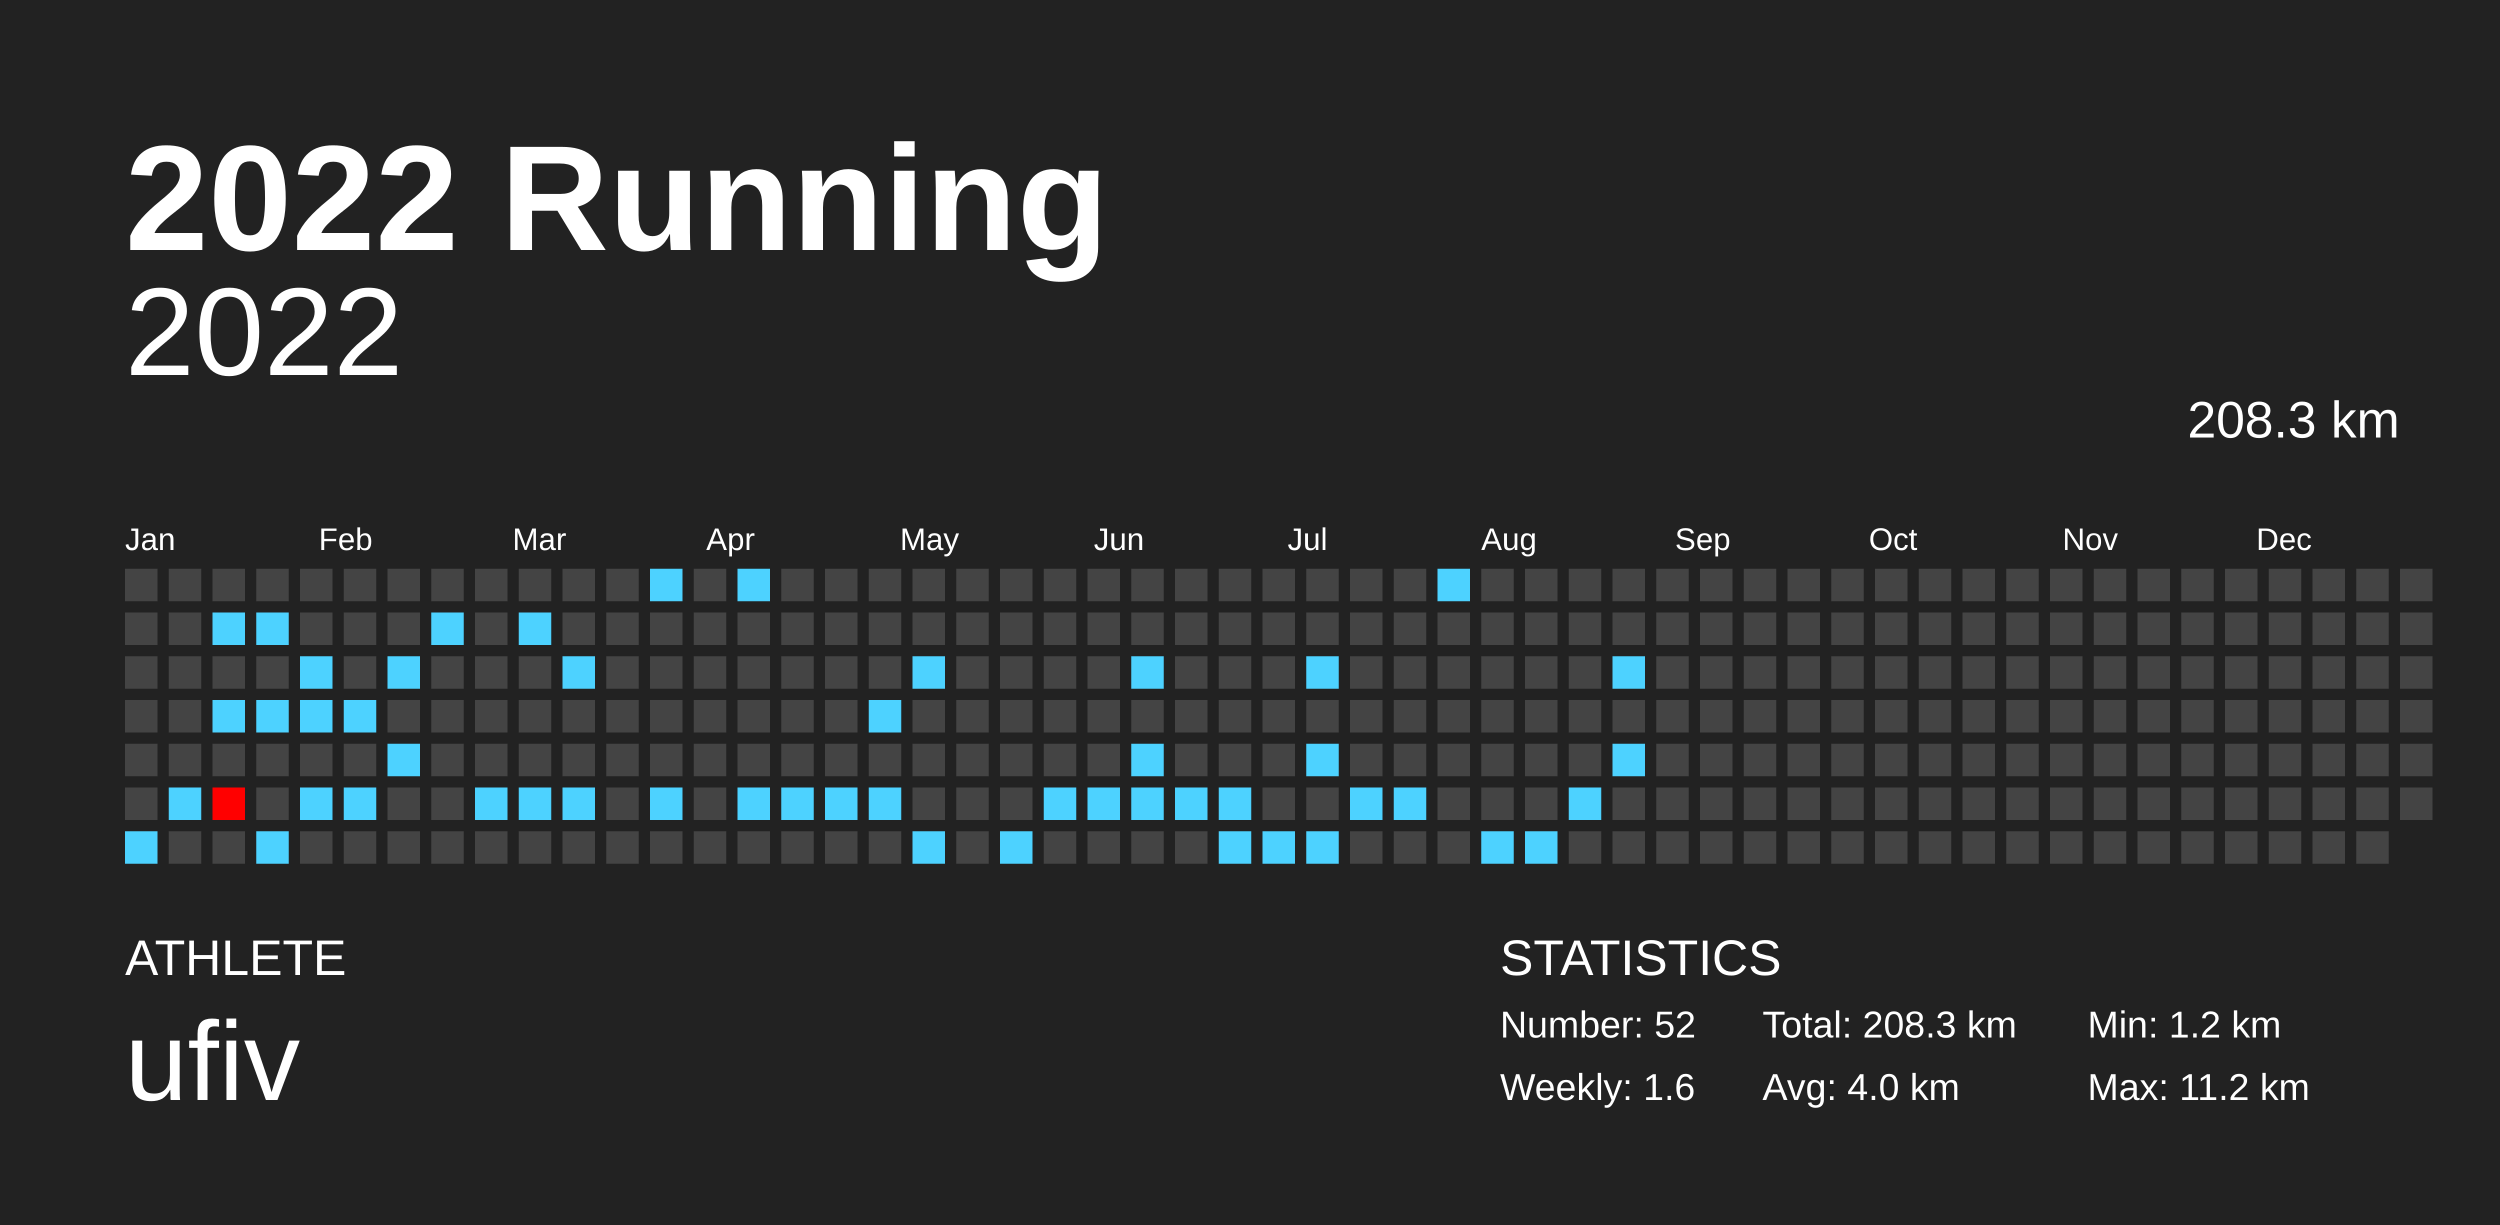
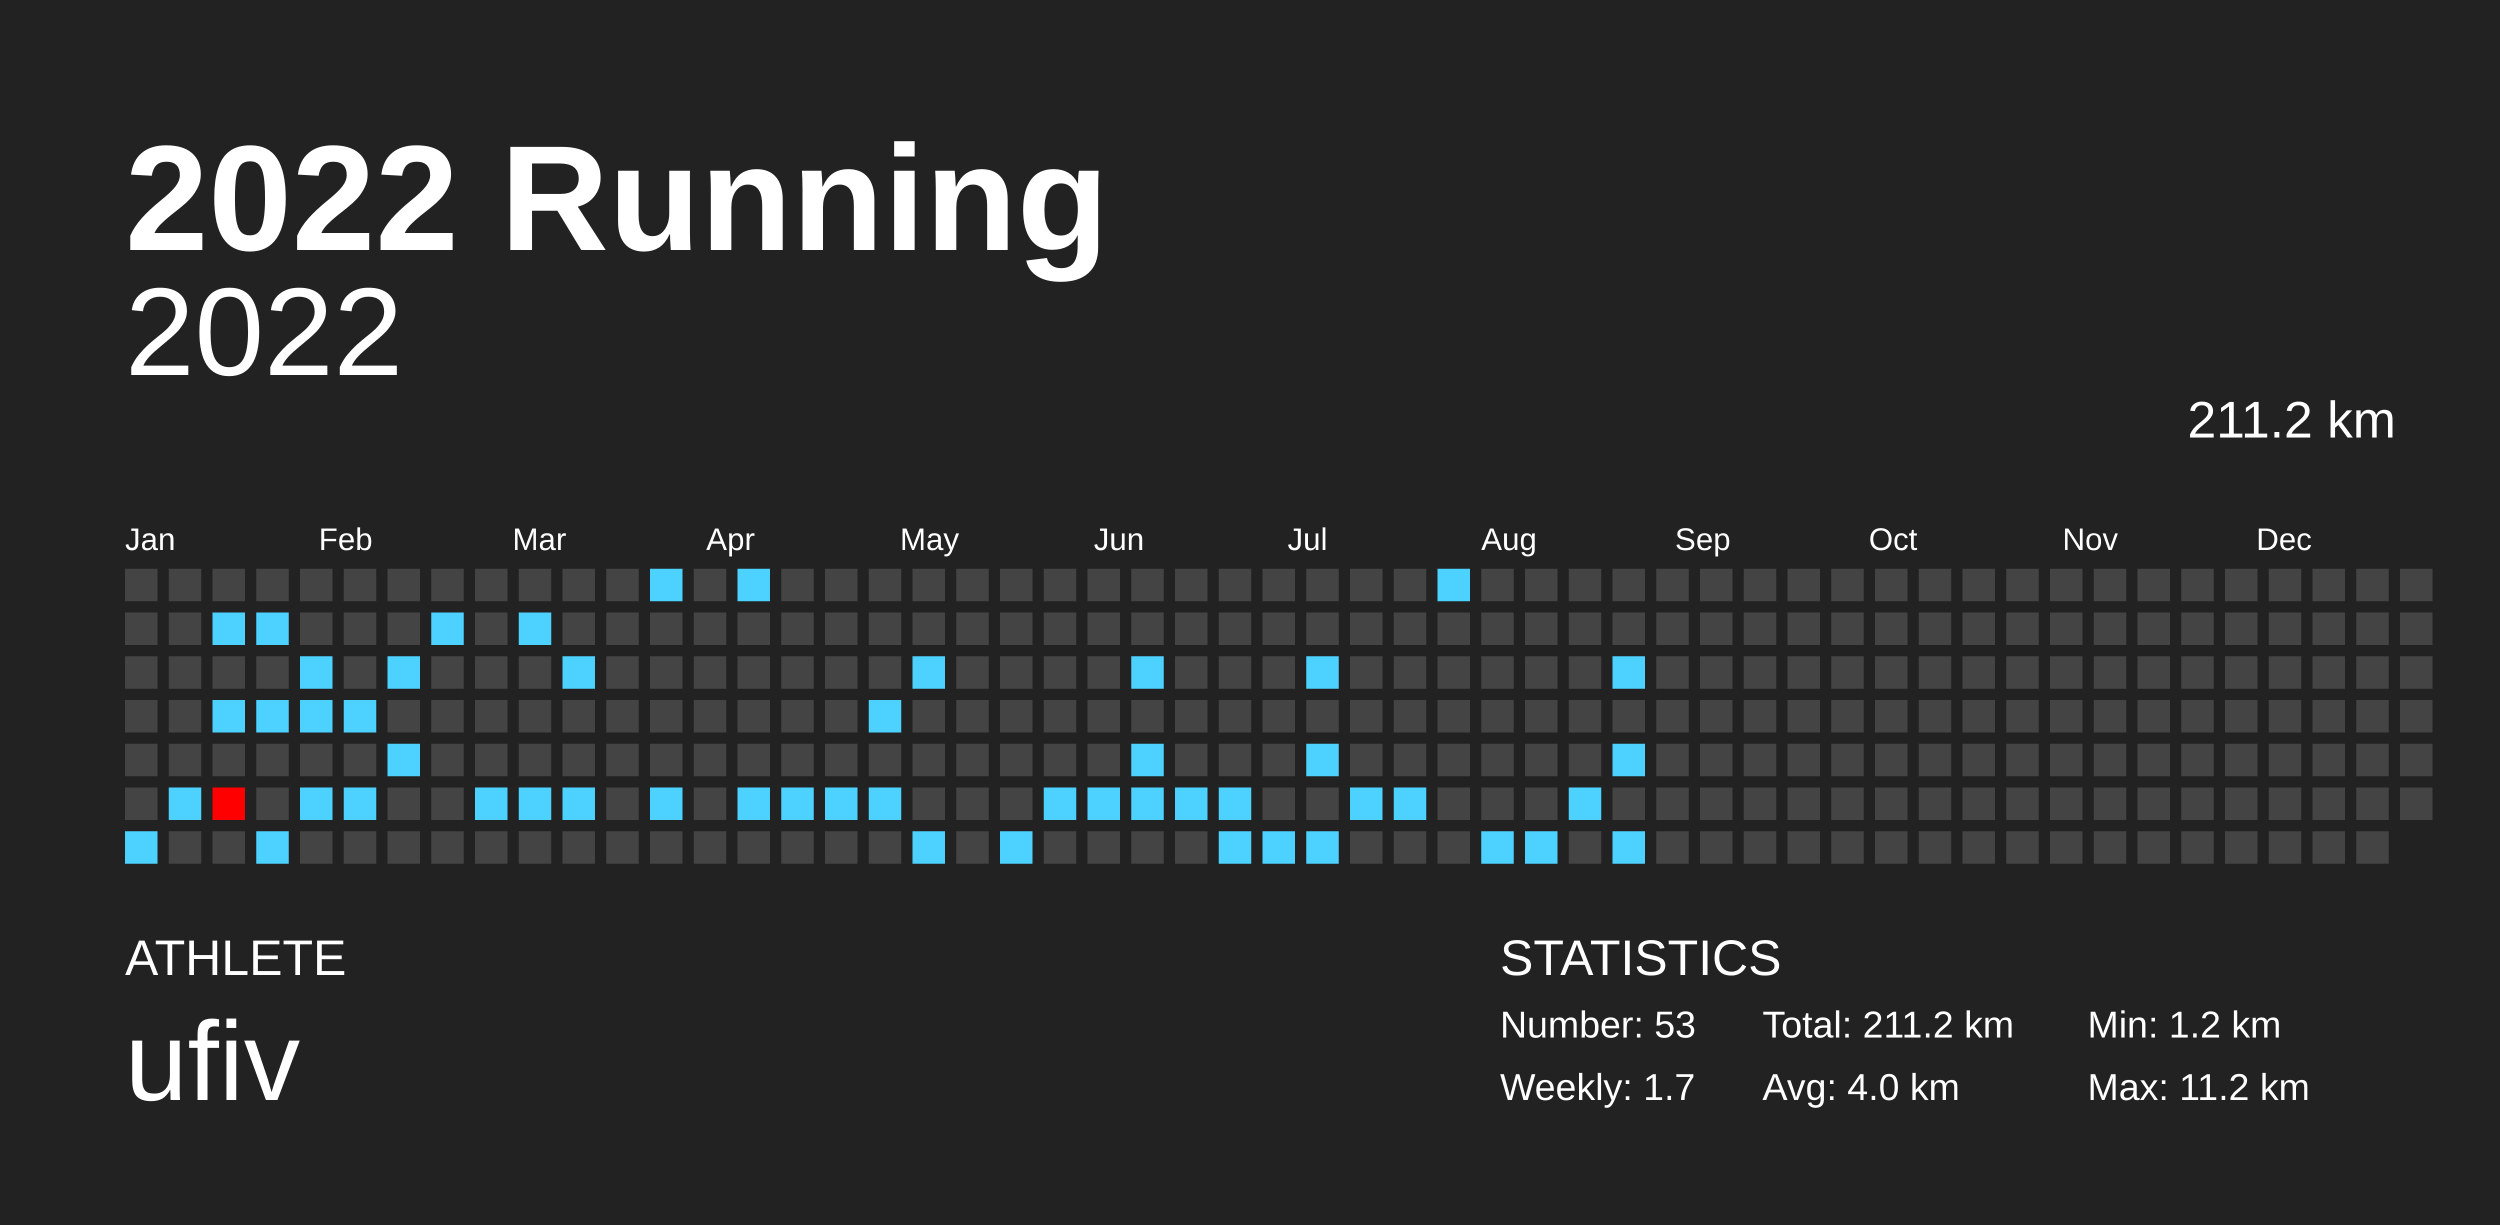
<svg xmlns="http://www.w3.org/2000/svg" baseProfile="full" height="98mm" version="1.1" viewBox="0,0,200,98" width="200mm">
  <defs />
  <rect fill="#222222" height="98" width="200" x="0" y="0" />
  <text fill="#FFFFFF" style="font-size:12px; font-family:Arial; font-weight:bold;" x="10" y="20">2022 Running</text>
  <text fill="#FFFFFF" style="font-size:4px; font-family:Arial" x="10" y="78">ATHLETE</text>
  <text fill="#FFFFFF" style="font-size:9px; font-family:Arial" x="10" y="88">ufiv</text>
  <text fill="#FFFFFF" style="font-size:4px; font-family:Arial" x="120" y="78">STATISTICS</text>
-   <text fill="#FFFFFF" style="font-size:3px; font-family:Arial" x="120" y="83">Number: 52</text>
-   <text fill="#FFFFFF" style="font-size:3px; font-family:Arial" x="120" y="88">Weekly: 1.6</text>
-   <text fill="#FFFFFF" style="font-size:3px; font-family:Arial" x="141" y="83">Total: 208.3 km</text>
+   <text fill="#FFFFFF" style="font-size:3px; font-family:Arial" x="120" y="83">Number: 53</text>
+   <text fill="#FFFFFF" style="font-size:3px; font-family:Arial" x="120" y="88">Weekly: 1.7</text>
+   <text fill="#FFFFFF" style="font-size:3px; font-family:Arial" x="141" y="83">Total: 211.2 km</text>
  <text fill="#FFFFFF" style="font-size:3px; font-family:Arial" x="141" y="88">Avg: 4.0 km</text>
  <text fill="#FFFFFF" style="font-size:3px; font-family:Arial" x="167" y="83">Min: 1.2 km</text>
  <text fill="#FFFFFF" style="font-size:3px; font-family:Arial" x="167" y="88">Max: 11.2 km</text>
  <text alignment-baseline="hanging" fill="#FFFFFF" style="font-size:10.0px; font-family:Arial;" x="10" y="30">2022</text>
-   <text alignment-baseline="hanging" fill="#FFFFFF" style="font-size:4.125px; font-family:Arial;" x="175" y="35">208.3 km</text>
+   <text alignment-baseline="hanging" fill="#FFFFFF" style="font-size:4.125px; font-family:Arial;" x="175" y="35">211.2 km</text>
  <text fill="#FFFFFF" style="font-size:2.5px; font-family:Arial" x="10.0" y="44">Jan</text>
  <text fill="#FFFFFF" style="font-size:2.5px; font-family:Arial" x="25.5" y="44">Feb</text>
  <text fill="#FFFFFF" style="font-size:2.5px; font-family:Arial" x="41.0" y="44">Mar</text>
  <text fill="#FFFFFF" style="font-size:2.5px; font-family:Arial" x="56.5" y="44">Apr</text>
  <text fill="#FFFFFF" style="font-size:2.5px; font-family:Arial" x="72.0" y="44">May</text>
  <text fill="#FFFFFF" style="font-size:2.5px; font-family:Arial" x="87.5" y="44">Jun</text>
  <text fill="#FFFFFF" style="font-size:2.5px; font-family:Arial" x="103.0" y="44">Jul</text>
  <text fill="#FFFFFF" style="font-size:2.5px; font-family:Arial" x="118.5" y="44">Aug</text>
  <text fill="#FFFFFF" style="font-size:2.5px; font-family:Arial" x="134.0" y="44">Sep</text>
  <text fill="#FFFFFF" style="font-size:2.5px; font-family:Arial" x="149.5" y="44">Oct</text>
  <text fill="#FFFFFF" style="font-size:2.5px; font-family:Arial" x="165.0" y="44">Nov</text>
  <text fill="#FFFFFF" style="font-size:2.5px; font-family:Arial" x="180.5" y="44">Dec</text>
  <rect fill="#444444" height="2.6" width="2.6" x="10.0" y="45.5" />
  <rect fill="#444444" height="2.6" width="2.6" x="10.0" y="49.0" />
  <rect fill="#444444" height="2.6" width="2.6" x="10.0" y="52.5" />
  <rect fill="#444444" height="2.6" width="2.6" x="10.0" y="56.0" />
  <rect fill="#444444" height="2.6" width="2.6" x="10.0" y="59.5" />
  <rect fill="#444444" height="2.6" width="2.6" x="10.0" y="63.0" />
  <rect fill="#4dd2ff" height="2.6" width="2.6" x="10.0" y="66.5" />
  <rect fill="#444444" height="2.6" width="2.6" x="13.5" y="45.5" />
  <rect fill="#444444" height="2.6" width="2.6" x="13.5" y="49.0" />
  <rect fill="#444444" height="2.6" width="2.6" x="13.5" y="52.5" />
  <rect fill="#444444" height="2.6" width="2.6" x="13.5" y="56.0" />
  <rect fill="#444444" height="2.6" width="2.6" x="13.5" y="59.5" />
  <rect fill="#4dd2ff" height="2.6" width="2.6" x="13.5" y="63.0" />
  <rect fill="#444444" height="2.6" width="2.6" x="13.5" y="66.5" />
  <rect fill="#444444" height="2.6" width="2.6" x="17.0" y="45.5" />
  <rect fill="#4dd2ff" height="2.6" width="2.6" x="17.0" y="49.0" />
  <rect fill="#444444" height="2.6" width="2.6" x="17.0" y="52.5" />
  <rect fill="#4dd2ff" height="2.6" width="2.6" x="17.0" y="56.0" />
  <rect fill="#444444" height="2.6" width="2.6" x="17.0" y="59.5" />
  <rect fill="#ff0000" height="2.6" width="2.6" x="17.0" y="63.0" />
  <rect fill="#444444" height="2.6" width="2.6" x="17.0" y="66.5" />
  <rect fill="#444444" height="2.6" width="2.6" x="20.5" y="45.5" />
  <rect fill="#4dd2ff" height="2.6" width="2.6" x="20.5" y="49.0" />
  <rect fill="#444444" height="2.6" width="2.6" x="20.5" y="52.5" />
  <rect fill="#4dd2ff" height="2.6" width="2.6" x="20.5" y="56.0" />
  <rect fill="#444444" height="2.6" width="2.6" x="20.5" y="59.5" />
  <rect fill="#444444" height="2.6" width="2.6" x="20.5" y="63.0" />
  <rect fill="#4dd2ff" height="2.6" width="2.6" x="20.5" y="66.5" />
  <rect fill="#444444" height="2.6" width="2.6" x="24.0" y="45.5" />
  <rect fill="#444444" height="2.6" width="2.6" x="24.0" y="49.0" />
  <rect fill="#4dd2ff" height="2.6" width="2.6" x="24.0" y="52.5" />
  <rect fill="#4dd2ff" height="2.6" width="2.6" x="24.0" y="56.0" />
  <rect fill="#444444" height="2.6" width="2.6" x="24.0" y="59.5" />
  <rect fill="#4dd2ff" height="2.6" width="2.6" x="24.0" y="63.0" />
  <rect fill="#444444" height="2.6" width="2.6" x="24.0" y="66.5" />
  <rect fill="#444444" height="2.6" width="2.6" x="27.5" y="45.5" />
  <rect fill="#444444" height="2.6" width="2.6" x="27.5" y="49.0" />
  <rect fill="#444444" height="2.6" width="2.6" x="27.5" y="52.5" />
  <rect fill="#4dd2ff" height="2.6" width="2.6" x="27.5" y="56.0" />
  <rect fill="#444444" height="2.6" width="2.6" x="27.5" y="59.5" />
  <rect fill="#4dd2ff" height="2.6" width="2.6" x="27.5" y="63.0" />
  <rect fill="#444444" height="2.6" width="2.6" x="27.5" y="66.5" />
  <rect fill="#444444" height="2.6" width="2.6" x="31.0" y="45.5" />
  <rect fill="#444444" height="2.6" width="2.6" x="31.0" y="49.0" />
  <rect fill="#4dd2ff" height="2.6" width="2.6" x="31.0" y="52.5" />
  <rect fill="#444444" height="2.6" width="2.6" x="31.0" y="56.0" />
  <rect fill="#4dd2ff" height="2.6" width="2.6" x="31.0" y="59.5" />
  <rect fill="#444444" height="2.6" width="2.6" x="31.0" y="63.0" />
  <rect fill="#444444" height="2.6" width="2.6" x="31.0" y="66.5" />
  <rect fill="#444444" height="2.6" width="2.6" x="34.5" y="45.5" />
  <rect fill="#4dd2ff" height="2.6" width="2.6" x="34.5" y="49.0" />
  <rect fill="#444444" height="2.6" width="2.6" x="34.5" y="52.5" />
  <rect fill="#444444" height="2.6" width="2.6" x="34.5" y="56.0" />
  <rect fill="#444444" height="2.6" width="2.6" x="34.5" y="59.5" />
  <rect fill="#444444" height="2.6" width="2.6" x="34.5" y="63.0" />
  <rect fill="#444444" height="2.6" width="2.6" x="34.5" y="66.5" />
  <rect fill="#444444" height="2.6" width="2.6" x="38.0" y="45.5" />
  <rect fill="#444444" height="2.6" width="2.6" x="38.0" y="49.0" />
  <rect fill="#444444" height="2.6" width="2.6" x="38.0" y="52.5" />
  <rect fill="#444444" height="2.6" width="2.6" x="38.0" y="56.0" />
  <rect fill="#444444" height="2.6" width="2.6" x="38.0" y="59.5" />
  <rect fill="#4dd2ff" height="2.6" width="2.6" x="38.0" y="63.0" />
  <rect fill="#444444" height="2.6" width="2.6" x="38.0" y="66.5" />
  <rect fill="#444444" height="2.6" width="2.6" x="41.5" y="45.5" />
  <rect fill="#4dd2ff" height="2.6" width="2.6" x="41.5" y="49.0" />
  <rect fill="#444444" height="2.6" width="2.6" x="41.5" y="52.5" />
  <rect fill="#444444" height="2.6" width="2.6" x="41.5" y="56.0" />
  <rect fill="#444444" height="2.6" width="2.6" x="41.5" y="59.5" />
  <rect fill="#4dd2ff" height="2.6" width="2.6" x="41.5" y="63.0" />
  <rect fill="#444444" height="2.6" width="2.6" x="41.5" y="66.5" />
  <rect fill="#444444" height="2.6" width="2.6" x="45.0" y="45.5" />
  <rect fill="#444444" height="2.6" width="2.6" x="45.0" y="49.0" />
  <rect fill="#4dd2ff" height="2.6" width="2.6" x="45.0" y="52.5" />
  <rect fill="#444444" height="2.6" width="2.6" x="45.0" y="56.0" />
  <rect fill="#444444" height="2.6" width="2.6" x="45.0" y="59.5" />
  <rect fill="#4dd2ff" height="2.6" width="2.6" x="45.0" y="63.0" />
  <rect fill="#444444" height="2.6" width="2.6" x="45.0" y="66.5" />
  <rect fill="#444444" height="2.6" width="2.6" x="48.5" y="45.5" />
  <rect fill="#444444" height="2.6" width="2.6" x="48.5" y="49.0" />
  <rect fill="#444444" height="2.6" width="2.6" x="48.5" y="52.5" />
  <rect fill="#444444" height="2.6" width="2.6" x="48.5" y="56.0" />
  <rect fill="#444444" height="2.6" width="2.6" x="48.5" y="59.5" />
  <rect fill="#444444" height="2.6" width="2.6" x="48.5" y="63.0" />
  <rect fill="#444444" height="2.6" width="2.6" x="48.5" y="66.5" />
  <rect fill="#4dd2ff" height="2.6" width="2.6" x="52.0" y="45.5" />
  <rect fill="#444444" height="2.6" width="2.6" x="52.0" y="49.0" />
  <rect fill="#444444" height="2.6" width="2.6" x="52.0" y="52.5" />
  <rect fill="#444444" height="2.6" width="2.6" x="52.0" y="56.0" />
  <rect fill="#444444" height="2.6" width="2.6" x="52.0" y="59.5" />
  <rect fill="#4dd2ff" height="2.6" width="2.6" x="52.0" y="63.0" />
  <rect fill="#444444" height="2.6" width="2.6" x="52.0" y="66.5" />
  <rect fill="#444444" height="2.6" width="2.6" x="55.5" y="45.5" />
  <rect fill="#444444" height="2.6" width="2.6" x="55.5" y="49.0" />
  <rect fill="#444444" height="2.6" width="2.6" x="55.5" y="52.5" />
  <rect fill="#444444" height="2.6" width="2.6" x="55.5" y="56.0" />
  <rect fill="#444444" height="2.6" width="2.6" x="55.5" y="59.5" />
  <rect fill="#444444" height="2.6" width="2.6" x="55.5" y="63.0" />
  <rect fill="#444444" height="2.6" width="2.6" x="55.5" y="66.5" />
  <rect fill="#4dd2ff" height="2.6" width="2.6" x="59.0" y="45.5" />
  <rect fill="#444444" height="2.6" width="2.6" x="59.0" y="49.0" />
  <rect fill="#444444" height="2.6" width="2.6" x="59.0" y="52.5" />
  <rect fill="#444444" height="2.6" width="2.6" x="59.0" y="56.0" />
  <rect fill="#444444" height="2.6" width="2.6" x="59.0" y="59.5" />
  <rect fill="#4dd2ff" height="2.6" width="2.6" x="59.0" y="63.0" />
  <rect fill="#444444" height="2.6" width="2.6" x="59.0" y="66.5" />
  <rect fill="#444444" height="2.6" width="2.6" x="62.5" y="45.5" />
  <rect fill="#444444" height="2.6" width="2.6" x="62.5" y="49.0" />
  <rect fill="#444444" height="2.6" width="2.6" x="62.5" y="52.5" />
  <rect fill="#444444" height="2.6" width="2.6" x="62.5" y="56.0" />
  <rect fill="#444444" height="2.6" width="2.6" x="62.5" y="59.5" />
  <rect fill="#4dd2ff" height="2.6" width="2.6" x="62.5" y="63.0" />
  <rect fill="#444444" height="2.6" width="2.6" x="62.5" y="66.5" />
  <rect fill="#444444" height="2.6" width="2.6" x="66.0" y="45.5" />
  <rect fill="#444444" height="2.6" width="2.6" x="66.0" y="49.0" />
  <rect fill="#444444" height="2.6" width="2.6" x="66.0" y="52.5" />
  <rect fill="#444444" height="2.6" width="2.6" x="66.0" y="56.0" />
  <rect fill="#444444" height="2.6" width="2.6" x="66.0" y="59.5" />
  <rect fill="#4dd2ff" height="2.6" width="2.6" x="66.0" y="63.0" />
  <rect fill="#444444" height="2.6" width="2.6" x="66.0" y="66.5" />
  <rect fill="#444444" height="2.6" width="2.6" x="69.5" y="45.5" />
  <rect fill="#444444" height="2.6" width="2.6" x="69.5" y="49.0" />
  <rect fill="#444444" height="2.6" width="2.6" x="69.5" y="52.5" />
  <rect fill="#4dd2ff" height="2.6" width="2.6" x="69.5" y="56.0" />
  <rect fill="#444444" height="2.6" width="2.6" x="69.5" y="59.5" />
  <rect fill="#4dd2ff" height="2.6" width="2.6" x="69.5" y="63.0" />
  <rect fill="#444444" height="2.6" width="2.6" x="69.5" y="66.5" />
  <rect fill="#444444" height="2.6" width="2.6" x="73.0" y="45.5" />
  <rect fill="#444444" height="2.6" width="2.6" x="73.0" y="49.0" />
  <rect fill="#4dd2ff" height="2.6" width="2.6" x="73.0" y="52.5" />
  <rect fill="#444444" height="2.6" width="2.6" x="73.0" y="56.0" />
  <rect fill="#444444" height="2.6" width="2.6" x="73.0" y="59.5" />
  <rect fill="#444444" height="2.6" width="2.6" x="73.0" y="63.0" />
  <rect fill="#4dd2ff" height="2.6" width="2.6" x="73.0" y="66.5" />
  <rect fill="#444444" height="2.6" width="2.6" x="76.5" y="45.5" />
  <rect fill="#444444" height="2.6" width="2.6" x="76.5" y="49.0" />
  <rect fill="#444444" height="2.6" width="2.6" x="76.5" y="52.5" />
  <rect fill="#444444" height="2.6" width="2.6" x="76.5" y="56.0" />
  <rect fill="#444444" height="2.6" width="2.6" x="76.5" y="59.5" />
  <rect fill="#444444" height="2.6" width="2.6" x="76.5" y="63.0" />
  <rect fill="#444444" height="2.6" width="2.6" x="76.5" y="66.5" />
  <rect fill="#444444" height="2.6" width="2.6" x="80.0" y="45.5" />
  <rect fill="#444444" height="2.6" width="2.6" x="80.0" y="49.0" />
  <rect fill="#444444" height="2.6" width="2.6" x="80.0" y="52.5" />
  <rect fill="#444444" height="2.6" width="2.6" x="80.0" y="56.0" />
  <rect fill="#444444" height="2.6" width="2.6" x="80.0" y="59.5" />
  <rect fill="#444444" height="2.6" width="2.6" x="80.0" y="63.0" />
  <rect fill="#4dd2ff" height="2.6" width="2.6" x="80.0" y="66.5" />
  <rect fill="#444444" height="2.6" width="2.6" x="83.5" y="45.5" />
  <rect fill="#444444" height="2.6" width="2.6" x="83.5" y="49.0" />
  <rect fill="#444444" height="2.6" width="2.6" x="83.5" y="52.5" />
  <rect fill="#444444" height="2.6" width="2.6" x="83.5" y="56.0" />
  <rect fill="#444444" height="2.6" width="2.6" x="83.5" y="59.5" />
  <rect fill="#4dd2ff" height="2.6" width="2.6" x="83.5" y="63.0" />
  <rect fill="#444444" height="2.6" width="2.6" x="83.5" y="66.5" />
  <rect fill="#444444" height="2.6" width="2.6" x="87.0" y="45.5" />
  <rect fill="#444444" height="2.6" width="2.6" x="87.0" y="49.0" />
  <rect fill="#444444" height="2.6" width="2.6" x="87.0" y="52.5" />
  <rect fill="#444444" height="2.6" width="2.6" x="87.0" y="56.0" />
  <rect fill="#444444" height="2.6" width="2.6" x="87.0" y="59.5" />
  <rect fill="#4dd2ff" height="2.6" width="2.6" x="87.0" y="63.0" />
  <rect fill="#444444" height="2.6" width="2.6" x="87.0" y="66.5" />
  <rect fill="#444444" height="2.6" width="2.6" x="90.5" y="45.5" />
  <rect fill="#444444" height="2.6" width="2.6" x="90.5" y="49.0" />
  <rect fill="#4dd2ff" height="2.6" width="2.6" x="90.5" y="52.5" />
  <rect fill="#444444" height="2.6" width="2.6" x="90.5" y="56.0" />
  <rect fill="#4dd2ff" height="2.6" width="2.6" x="90.5" y="59.5" />
  <rect fill="#4dd2ff" height="2.6" width="2.6" x="90.5" y="63.0" />
  <rect fill="#444444" height="2.6" width="2.6" x="90.5" y="66.5" />
  <rect fill="#444444" height="2.6" width="2.6" x="94.0" y="45.5" />
  <rect fill="#444444" height="2.6" width="2.6" x="94.0" y="49.0" />
  <rect fill="#444444" height="2.6" width="2.6" x="94.0" y="52.5" />
  <rect fill="#444444" height="2.6" width="2.6" x="94.0" y="56.0" />
  <rect fill="#444444" height="2.6" width="2.6" x="94.0" y="59.5" />
  <rect fill="#4dd2ff" height="2.6" width="2.6" x="94.0" y="63.0" />
  <rect fill="#444444" height="2.6" width="2.6" x="94.0" y="66.5" />
  <rect fill="#444444" height="2.6" width="2.6" x="97.5" y="45.5" />
  <rect fill="#444444" height="2.6" width="2.6" x="97.5" y="49.0" />
  <rect fill="#444444" height="2.6" width="2.6" x="97.5" y="52.5" />
  <rect fill="#444444" height="2.6" width="2.6" x="97.5" y="56.0" />
  <rect fill="#444444" height="2.6" width="2.6" x="97.5" y="59.5" />
  <rect fill="#4dd2ff" height="2.6" width="2.6" x="97.5" y="63.0" />
  <rect fill="#4dd2ff" height="2.6" width="2.6" x="97.5" y="66.5" />
  <rect fill="#444444" height="2.6" width="2.6" x="101.0" y="45.5" />
  <rect fill="#444444" height="2.6" width="2.6" x="101.0" y="49.0" />
  <rect fill="#444444" height="2.6" width="2.6" x="101.0" y="52.5" />
  <rect fill="#444444" height="2.6" width="2.6" x="101.0" y="56.0" />
  <rect fill="#444444" height="2.6" width="2.6" x="101.0" y="59.5" />
  <rect fill="#444444" height="2.6" width="2.6" x="101.0" y="63.0" />
  <rect fill="#4dd2ff" height="2.6" width="2.6" x="101.0" y="66.5" />
  <rect fill="#444444" height="2.6" width="2.6" x="104.5" y="45.5" />
  <rect fill="#444444" height="2.6" width="2.6" x="104.5" y="49.0" />
  <rect fill="#4dd2ff" height="2.6" width="2.6" x="104.5" y="52.5" />
  <rect fill="#444444" height="2.6" width="2.6" x="104.5" y="56.0" />
  <rect fill="#4dd2ff" height="2.6" width="2.6" x="104.5" y="59.5" />
  <rect fill="#444444" height="2.6" width="2.6" x="104.5" y="63.0" />
  <rect fill="#4dd2ff" height="2.6" width="2.6" x="104.5" y="66.5" />
  <rect fill="#444444" height="2.6" width="2.6" x="108.0" y="45.5" />
  <rect fill="#444444" height="2.6" width="2.6" x="108.0" y="49.0" />
  <rect fill="#444444" height="2.6" width="2.6" x="108.0" y="52.5" />
  <rect fill="#444444" height="2.6" width="2.6" x="108.0" y="56.0" />
  <rect fill="#444444" height="2.6" width="2.6" x="108.0" y="59.5" />
  <rect fill="#4dd2ff" height="2.6" width="2.6" x="108.0" y="63.0" />
  <rect fill="#444444" height="2.6" width="2.6" x="108.0" y="66.5" />
  <rect fill="#444444" height="2.6" width="2.6" x="111.5" y="45.5" />
  <rect fill="#444444" height="2.6" width="2.6" x="111.5" y="49.0" />
  <rect fill="#444444" height="2.6" width="2.6" x="111.5" y="52.5" />
  <rect fill="#444444" height="2.6" width="2.6" x="111.5" y="56.0" />
  <rect fill="#444444" height="2.6" width="2.6" x="111.5" y="59.5" />
  <rect fill="#4dd2ff" height="2.6" width="2.6" x="111.5" y="63.0" />
  <rect fill="#444444" height="2.6" width="2.6" x="111.5" y="66.5" />
  <rect fill="#4dd2ff" height="2.6" width="2.6" x="115.0" y="45.5" />
  <rect fill="#444444" height="2.6" width="2.6" x="115.0" y="49.0" />
  <rect fill="#444444" height="2.6" width="2.6" x="115.0" y="52.5" />
  <rect fill="#444444" height="2.6" width="2.6" x="115.0" y="56.0" />
  <rect fill="#444444" height="2.6" width="2.6" x="115.0" y="59.5" />
  <rect fill="#444444" height="2.6" width="2.6" x="115.0" y="63.0" />
  <rect fill="#444444" height="2.6" width="2.6" x="115.0" y="66.5" />
  <rect fill="#444444" height="2.6" width="2.6" x="118.5" y="45.5" />
  <rect fill="#444444" height="2.6" width="2.6" x="118.5" y="49.0" />
  <rect fill="#444444" height="2.6" width="2.6" x="118.5" y="52.5" />
  <rect fill="#444444" height="2.6" width="2.6" x="118.5" y="56.0" />
  <rect fill="#444444" height="2.6" width="2.6" x="118.5" y="59.5" />
  <rect fill="#444444" height="2.6" width="2.6" x="118.5" y="63.0" />
  <rect fill="#4dd2ff" height="2.6" width="2.6" x="118.5" y="66.5" />
  <rect fill="#444444" height="2.6" width="2.6" x="122.0" y="45.5" />
  <rect fill="#444444" height="2.6" width="2.6" x="122.0" y="49.0" />
  <rect fill="#444444" height="2.6" width="2.6" x="122.0" y="52.5" />
  <rect fill="#444444" height="2.6" width="2.6" x="122.0" y="56.0" />
  <rect fill="#444444" height="2.6" width="2.6" x="122.0" y="59.5" />
  <rect fill="#444444" height="2.6" width="2.6" x="122.0" y="63.0" />
  <rect fill="#4dd2ff" height="2.6" width="2.6" x="122.0" y="66.5" />
  <rect fill="#444444" height="2.6" width="2.6" x="125.5" y="45.5" />
  <rect fill="#444444" height="2.6" width="2.6" x="125.5" y="49.0" />
  <rect fill="#444444" height="2.6" width="2.6" x="125.5" y="52.5" />
  <rect fill="#444444" height="2.6" width="2.6" x="125.5" y="56.0" />
  <rect fill="#444444" height="2.6" width="2.6" x="125.5" y="59.5" />
  <rect fill="#4dd2ff" height="2.6" width="2.6" x="125.5" y="63.0" />
  <rect fill="#444444" height="2.6" width="2.6" x="125.5" y="66.5" />
  <rect fill="#444444" height="2.6" width="2.6" x="129.0" y="45.5" />
  <rect fill="#444444" height="2.6" width="2.6" x="129.0" y="49.0" />
  <rect fill="#4dd2ff" height="2.6" width="2.6" x="129.0" y="52.5" />
  <rect fill="#444444" height="2.6" width="2.6" x="129.0" y="56.0" />
  <rect fill="#4dd2ff" height="2.6" width="2.6" x="129.0" y="59.5" />
  <rect fill="#444444" height="2.6" width="2.6" x="129.0" y="63.0" />
-   <rect fill="#444444" height="2.6" width="2.6" x="129.0" y="66.5" />
+   <rect fill="#4dd2ff" height="2.6" width="2.6" x="129.0" y="66.5" />
  <rect fill="#444444" height="2.6" width="2.6" x="132.5" y="45.5" />
  <rect fill="#444444" height="2.6" width="2.6" x="132.5" y="49.0" />
  <rect fill="#444444" height="2.6" width="2.6" x="132.5" y="52.5" />
  <rect fill="#444444" height="2.6" width="2.6" x="132.5" y="56.0" />
  <rect fill="#444444" height="2.6" width="2.6" x="132.5" y="59.5" />
  <rect fill="#444444" height="2.6" width="2.6" x="132.5" y="63.0" />
  <rect fill="#444444" height="2.6" width="2.6" x="132.5" y="66.5" />
  <rect fill="#444444" height="2.6" width="2.6" x="136.0" y="45.5" />
  <rect fill="#444444" height="2.6" width="2.6" x="136.0" y="49.0" />
  <rect fill="#444444" height="2.6" width="2.6" x="136.0" y="52.5" />
  <rect fill="#444444" height="2.6" width="2.6" x="136.0" y="56.0" />
  <rect fill="#444444" height="2.6" width="2.6" x="136.0" y="59.5" />
  <rect fill="#444444" height="2.6" width="2.6" x="136.0" y="63.0" />
  <rect fill="#444444" height="2.6" width="2.6" x="136.0" y="66.5" />
  <rect fill="#444444" height="2.6" width="2.6" x="139.5" y="45.5" />
  <rect fill="#444444" height="2.6" width="2.6" x="139.5" y="49.0" />
  <rect fill="#444444" height="2.6" width="2.6" x="139.5" y="52.5" />
  <rect fill="#444444" height="2.6" width="2.6" x="139.5" y="56.0" />
  <rect fill="#444444" height="2.6" width="2.6" x="139.5" y="59.5" />
  <rect fill="#444444" height="2.6" width="2.6" x="139.5" y="63.0" />
  <rect fill="#444444" height="2.6" width="2.6" x="139.5" y="66.5" />
  <rect fill="#444444" height="2.6" width="2.6" x="143.0" y="45.5" />
  <rect fill="#444444" height="2.6" width="2.6" x="143.0" y="49.0" />
  <rect fill="#444444" height="2.6" width="2.6" x="143.0" y="52.5" />
  <rect fill="#444444" height="2.6" width="2.6" x="143.0" y="56.0" />
  <rect fill="#444444" height="2.6" width="2.6" x="143.0" y="59.5" />
  <rect fill="#444444" height="2.6" width="2.6" x="143.0" y="63.0" />
  <rect fill="#444444" height="2.6" width="2.6" x="143.0" y="66.5" />
  <rect fill="#444444" height="2.6" width="2.6" x="146.5" y="45.5" />
  <rect fill="#444444" height="2.6" width="2.6" x="146.5" y="49.0" />
  <rect fill="#444444" height="2.6" width="2.6" x="146.5" y="52.5" />
  <rect fill="#444444" height="2.6" width="2.6" x="146.5" y="56.0" />
  <rect fill="#444444" height="2.6" width="2.6" x="146.5" y="59.5" />
  <rect fill="#444444" height="2.6" width="2.6" x="146.5" y="63.0" />
  <rect fill="#444444" height="2.6" width="2.6" x="146.5" y="66.5" />
  <rect fill="#444444" height="2.6" width="2.6" x="150.0" y="45.5" />
  <rect fill="#444444" height="2.6" width="2.6" x="150.0" y="49.0" />
  <rect fill="#444444" height="2.6" width="2.6" x="150.0" y="52.5" />
  <rect fill="#444444" height="2.6" width="2.6" x="150.0" y="56.0" />
  <rect fill="#444444" height="2.6" width="2.6" x="150.0" y="59.5" />
  <rect fill="#444444" height="2.6" width="2.6" x="150.0" y="63.0" />
  <rect fill="#444444" height="2.6" width="2.6" x="150.0" y="66.5" />
  <rect fill="#444444" height="2.6" width="2.6" x="153.5" y="45.5" />
  <rect fill="#444444" height="2.6" width="2.6" x="153.5" y="49.0" />
  <rect fill="#444444" height="2.6" width="2.6" x="153.5" y="52.5" />
  <rect fill="#444444" height="2.6" width="2.6" x="153.5" y="56.0" />
  <rect fill="#444444" height="2.6" width="2.6" x="153.5" y="59.5" />
  <rect fill="#444444" height="2.6" width="2.6" x="153.5" y="63.0" />
  <rect fill="#444444" height="2.6" width="2.6" x="153.5" y="66.5" />
  <rect fill="#444444" height="2.6" width="2.6" x="157.0" y="45.5" />
  <rect fill="#444444" height="2.6" width="2.6" x="157.0" y="49.0" />
  <rect fill="#444444" height="2.6" width="2.6" x="157.0" y="52.5" />
  <rect fill="#444444" height="2.6" width="2.6" x="157.0" y="56.0" />
  <rect fill="#444444" height="2.6" width="2.6" x="157.0" y="59.5" />
  <rect fill="#444444" height="2.6" width="2.6" x="157.0" y="63.0" />
  <rect fill="#444444" height="2.6" width="2.6" x="157.0" y="66.5" />
  <rect fill="#444444" height="2.6" width="2.6" x="160.5" y="45.5" />
  <rect fill="#444444" height="2.6" width="2.6" x="160.5" y="49.0" />
  <rect fill="#444444" height="2.6" width="2.6" x="160.5" y="52.5" />
  <rect fill="#444444" height="2.6" width="2.6" x="160.5" y="56.0" />
  <rect fill="#444444" height="2.6" width="2.6" x="160.5" y="59.5" />
  <rect fill="#444444" height="2.6" width="2.6" x="160.5" y="63.0" />
  <rect fill="#444444" height="2.6" width="2.6" x="160.5" y="66.5" />
  <rect fill="#444444" height="2.6" width="2.6" x="164.0" y="45.5" />
  <rect fill="#444444" height="2.6" width="2.6" x="164.0" y="49.0" />
  <rect fill="#444444" height="2.6" width="2.6" x="164.0" y="52.5" />
  <rect fill="#444444" height="2.6" width="2.6" x="164.0" y="56.0" />
  <rect fill="#444444" height="2.6" width="2.6" x="164.0" y="59.5" />
  <rect fill="#444444" height="2.6" width="2.6" x="164.0" y="63.0" />
  <rect fill="#444444" height="2.6" width="2.6" x="164.0" y="66.5" />
  <rect fill="#444444" height="2.6" width="2.6" x="167.5" y="45.5" />
  <rect fill="#444444" height="2.6" width="2.6" x="167.5" y="49.0" />
  <rect fill="#444444" height="2.6" width="2.6" x="167.5" y="52.5" />
  <rect fill="#444444" height="2.6" width="2.6" x="167.5" y="56.0" />
  <rect fill="#444444" height="2.6" width="2.6" x="167.5" y="59.5" />
  <rect fill="#444444" height="2.6" width="2.6" x="167.5" y="63.0" />
  <rect fill="#444444" height="2.6" width="2.6" x="167.5" y="66.5" />
  <rect fill="#444444" height="2.6" width="2.6" x="171.0" y="45.5" />
  <rect fill="#444444" height="2.6" width="2.6" x="171.0" y="49.0" />
  <rect fill="#444444" height="2.6" width="2.6" x="171.0" y="52.5" />
  <rect fill="#444444" height="2.6" width="2.6" x="171.0" y="56.0" />
  <rect fill="#444444" height="2.6" width="2.6" x="171.0" y="59.5" />
  <rect fill="#444444" height="2.6" width="2.6" x="171.0" y="63.0" />
  <rect fill="#444444" height="2.6" width="2.6" x="171.0" y="66.5" />
  <rect fill="#444444" height="2.6" width="2.6" x="174.5" y="45.5" />
  <rect fill="#444444" height="2.6" width="2.6" x="174.5" y="49.0" />
  <rect fill="#444444" height="2.6" width="2.6" x="174.5" y="52.5" />
  <rect fill="#444444" height="2.6" width="2.6" x="174.5" y="56.0" />
  <rect fill="#444444" height="2.6" width="2.6" x="174.5" y="59.5" />
  <rect fill="#444444" height="2.6" width="2.6" x="174.5" y="63.0" />
  <rect fill="#444444" height="2.6" width="2.6" x="174.5" y="66.5" />
  <rect fill="#444444" height="2.6" width="2.6" x="178.0" y="45.5" />
  <rect fill="#444444" height="2.6" width="2.6" x="178.0" y="49.0" />
  <rect fill="#444444" height="2.6" width="2.6" x="178.0" y="52.5" />
  <rect fill="#444444" height="2.6" width="2.6" x="178.0" y="56.0" />
  <rect fill="#444444" height="2.6" width="2.6" x="178.0" y="59.5" />
  <rect fill="#444444" height="2.6" width="2.6" x="178.0" y="63.0" />
  <rect fill="#444444" height="2.6" width="2.6" x="178.0" y="66.5" />
  <rect fill="#444444" height="2.6" width="2.6" x="181.5" y="45.5" />
  <rect fill="#444444" height="2.6" width="2.6" x="181.5" y="49.0" />
  <rect fill="#444444" height="2.6" width="2.6" x="181.5" y="52.5" />
  <rect fill="#444444" height="2.6" width="2.6" x="181.5" y="56.0" />
  <rect fill="#444444" height="2.6" width="2.6" x="181.5" y="59.5" />
  <rect fill="#444444" height="2.6" width="2.6" x="181.5" y="63.0" />
  <rect fill="#444444" height="2.6" width="2.6" x="181.5" y="66.5" />
  <rect fill="#444444" height="2.6" width="2.6" x="185.0" y="45.5" />
  <rect fill="#444444" height="2.6" width="2.6" x="185.0" y="49.0" />
  <rect fill="#444444" height="2.6" width="2.6" x="185.0" y="52.5" />
  <rect fill="#444444" height="2.6" width="2.6" x="185.0" y="56.0" />
  <rect fill="#444444" height="2.6" width="2.6" x="185.0" y="59.5" />
  <rect fill="#444444" height="2.6" width="2.6" x="185.0" y="63.0" />
  <rect fill="#444444" height="2.6" width="2.6" x="185.0" y="66.5" />
  <rect fill="#444444" height="2.6" width="2.6" x="188.5" y="45.5" />
  <rect fill="#444444" height="2.6" width="2.6" x="188.5" y="49.0" />
  <rect fill="#444444" height="2.6" width="2.6" x="188.5" y="52.5" />
  <rect fill="#444444" height="2.6" width="2.6" x="188.5" y="56.0" />
  <rect fill="#444444" height="2.6" width="2.6" x="188.5" y="59.5" />
  <rect fill="#444444" height="2.6" width="2.6" x="188.5" y="63.0" />
  <rect fill="#444444" height="2.6" width="2.6" x="188.5" y="66.5" />
  <rect fill="#444444" height="2.6" width="2.6" x="192.0" y="45.5" />
  <rect fill="#444444" height="2.6" width="2.6" x="192.0" y="49.0" />
  <rect fill="#444444" height="2.6" width="2.6" x="192.0" y="52.5" />
  <rect fill="#444444" height="2.6" width="2.6" x="192.0" y="56.0" />
  <rect fill="#444444" height="2.6" width="2.6" x="192.0" y="59.5" />
  <rect fill="#444444" height="2.6" width="2.6" x="192.0" y="63.0" />
</svg>
